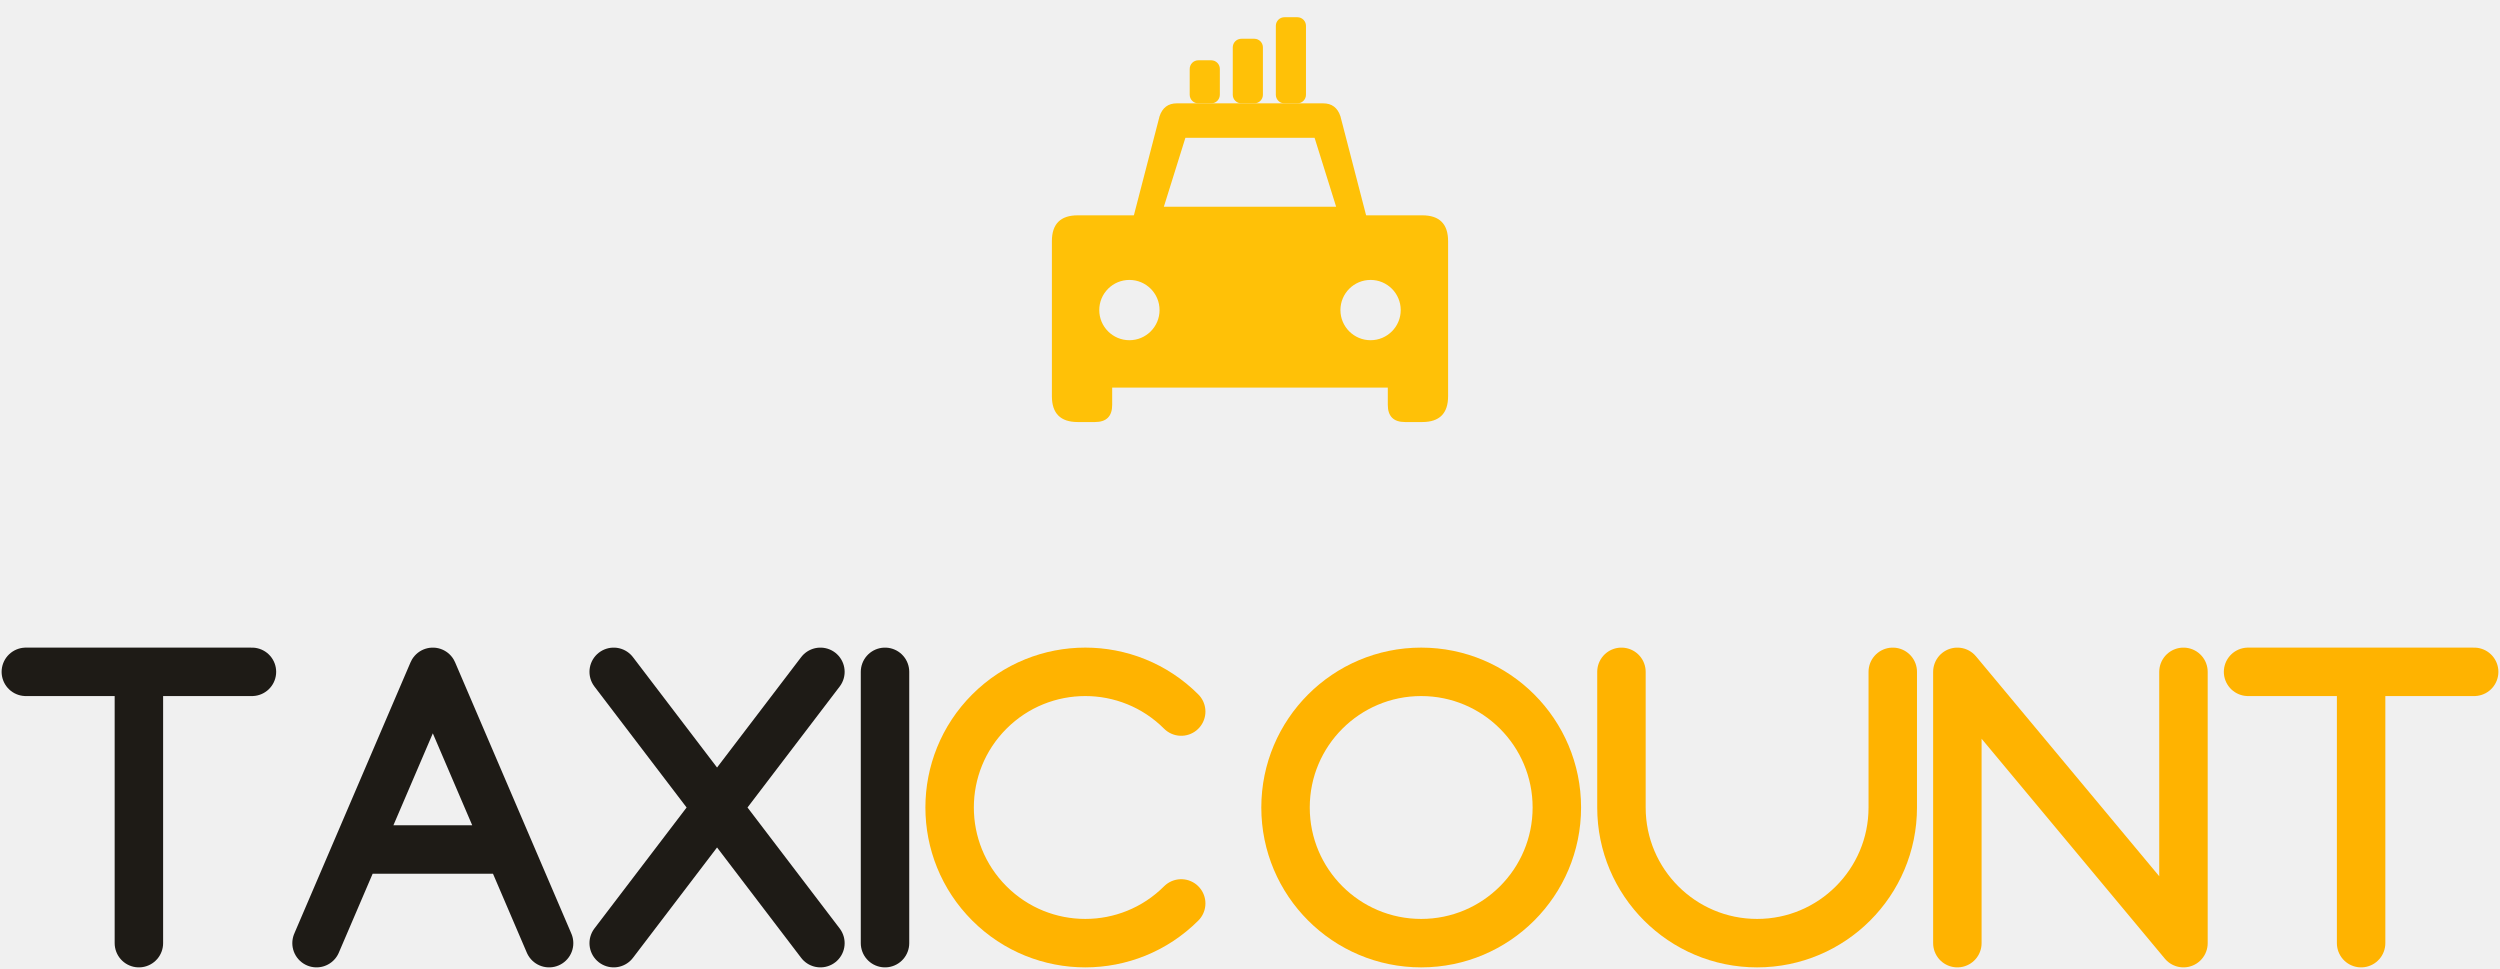
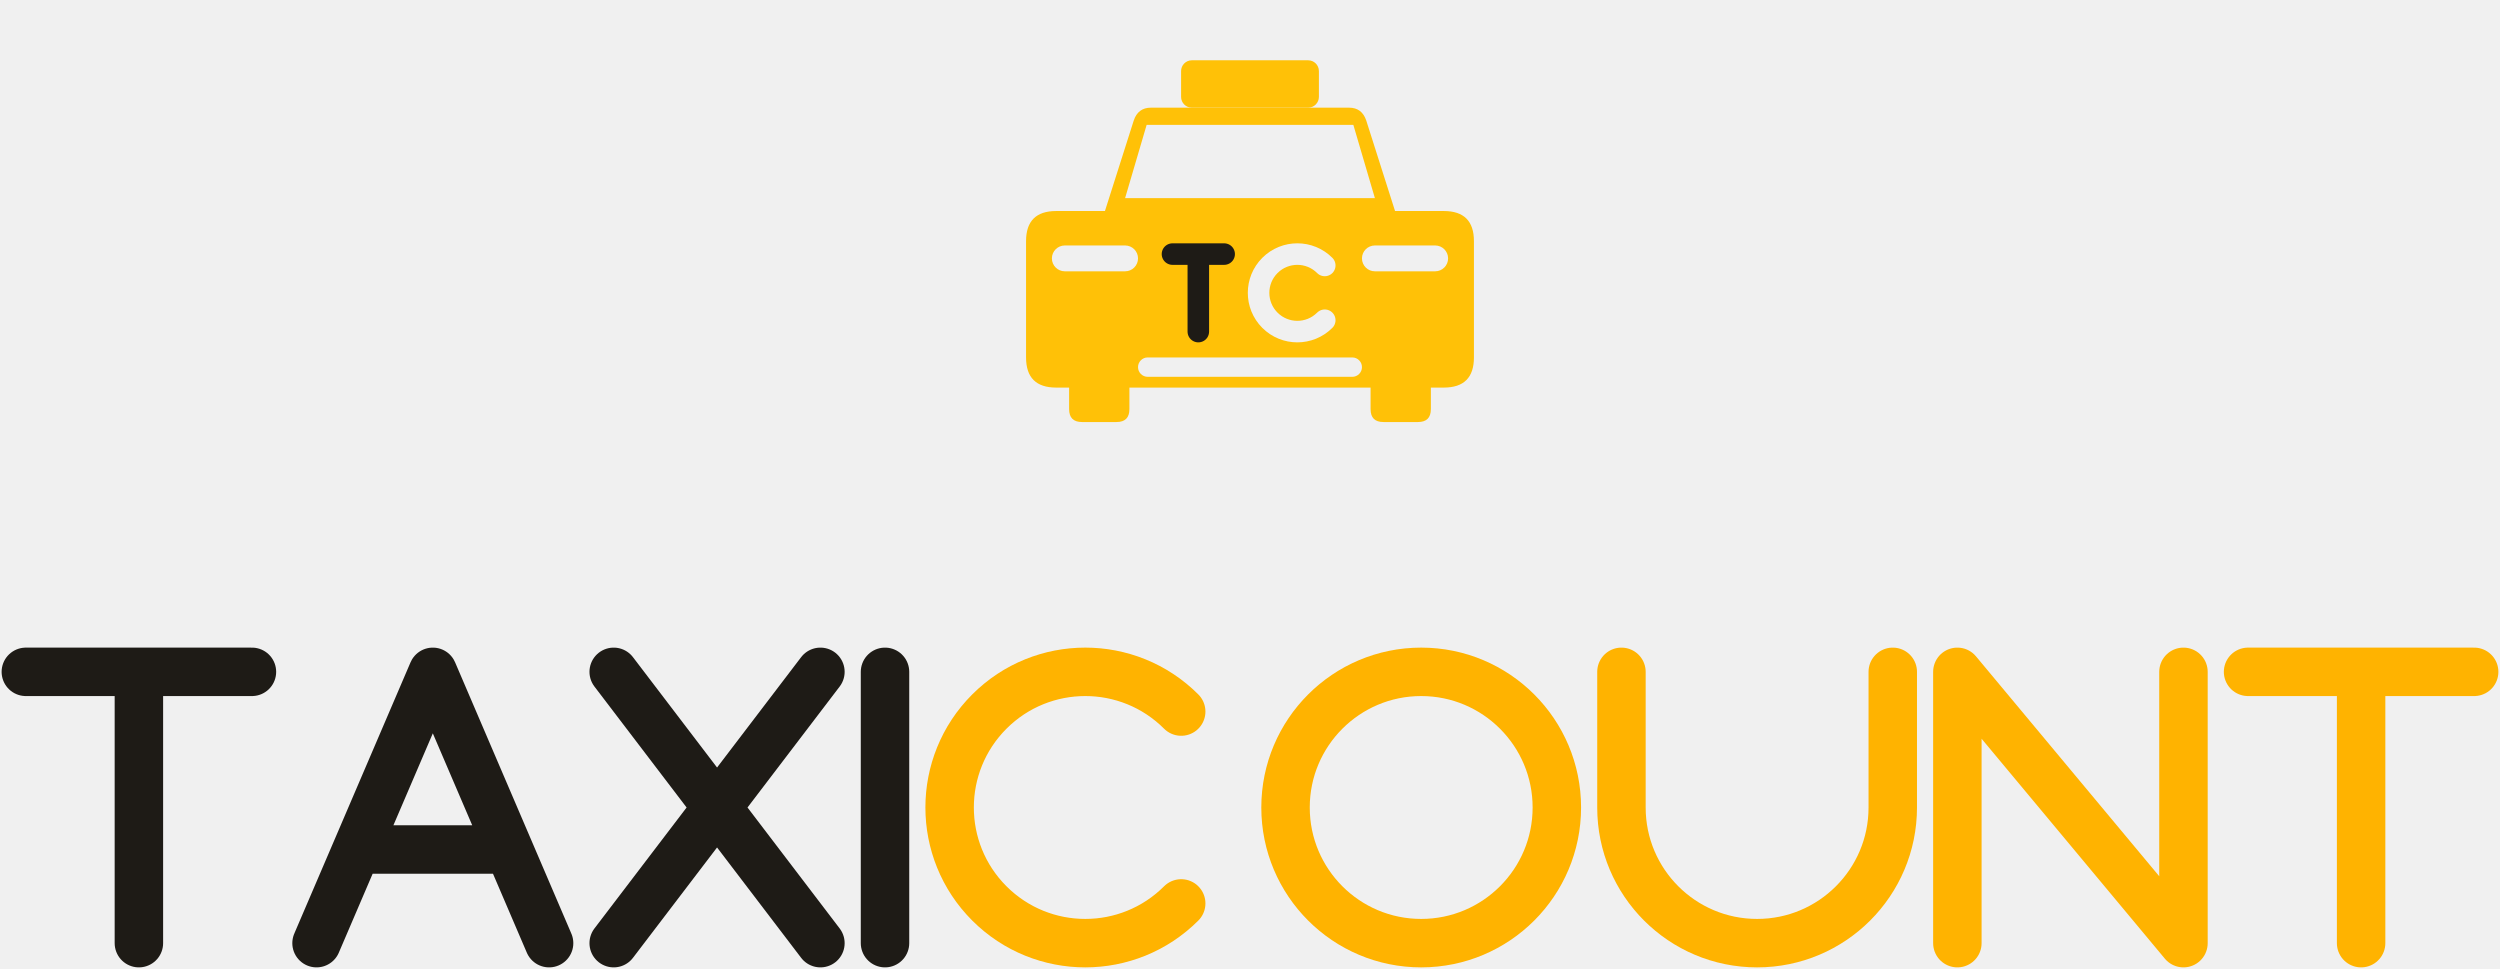
<svg xmlns="http://www.w3.org/2000/svg" viewBox="0 0 774 300" width="774" height="300">
  <defs>
    <mask id="tc-v">
      <rect width="120" height="120" fill="#000" />
      <g fill="#fff">
-         <rect x="46" y="14" width="7" height="10" rx="2" />
-         <rect x="56" y="9" width="7" height="15" rx="2" />
-         <rect x="66" y="4" width="7" height="20" rx="2" />
-         <path d="M32 54 L39 27 Q40 24 43 24 L77 24 Q80 24 81 27 L88 54 Z" />
-         <path d="M14 56 Q14 50 20 50 L100 50 Q106 50 106 56 L106 92 Q106 98 100 98 L96 98 Q92 98 92 94 L92 90 L28 90 L28 94 Q28 98 24 98 L20 98 Q14 98 14 92 Z" />
+         <rect x="44" y="14" width="32" height="11" rx="2.5" />
+         <path d="M26 50 L33 28 Q34 25 37 25 L83 25 Q86 25 87 28 L94 50 Z" />
+         <path d="M8 56 Q8 49 15 49 L105 49 Q112 49 112 56 L112 83 Q112 90 105 90 L102 90 L102 95 Q102 98 99 98 L91 98 Q88 98 88 95 L88 90 L32 90 L32 95 Q32 98 29 98 L21 98 Q18 98 18 95 L18 90 L15 90 Q8 90 8 83 Z" />
      </g>
      <g fill="#000">
-         <path d="M40 48 L45 32 L75 32 L80 48 Z" />
-         <circle cx="32" cy="72" r="7" />
-         <circle cx="88" cy="72" r="7" />
+         <path d="M31 46 L36 29 L84 29 L89 46 Z" />
+         <rect x="14" y="57" width="20" height="6" rx="3" />
+         <rect x="86" y="57" width="20" height="6" rx="3" />
+         <rect x="34" y="83" width="52" height="4.5" rx="2.25" />
      </g>
+       <path d="M77.36,61.64 A9,9 0 1,0 77.36,74.36" fill="none" stroke="#000" stroke-width="5" stroke-linecap="round" />
    </mask>
  </defs>
  <g transform="translate(307,0) scale(1.3333)">
    <rect width="120" height="120" fill="#FFC107" mask="url(#tc-v)" />
+     <path d="M42,59 H54 M48,59 V77" fill="none" stroke="#1E1B16" stroke-width="5" stroke-linecap="round" stroke-linejoin="round" />
  </g>
  <g transform="translate(8,200)" fill="none" stroke-width="15" stroke-linecap="round" stroke-linejoin="round">
    <g stroke="#1E1B16">
      <path d="M0,8 H70 M35,8 V92" />
      <path d="M90,92 L126,8 L162,92 M104,63 H148" />
      <path d="M182,8 L246,92 M246,8 L182,92" />
      <path d="M266,8 V92" />
    </g>
    <g stroke="#FFB300">
      <path d="M357.7,20.3 A42,42 0 1,0 357.7,79.7" />
      <path d="M390,50 A42,42 0 1,1 474,50 A42,42 0 1,1 390,50" />
      <path d="M494,8 V50 A42,42 0 0,0 578,50 V8" />
      <path d="M598,92 V8 L668,92 V8" />
      <path d="M688,8 H758 M723,8 V92" />
    </g>
  </g>
</svg>
